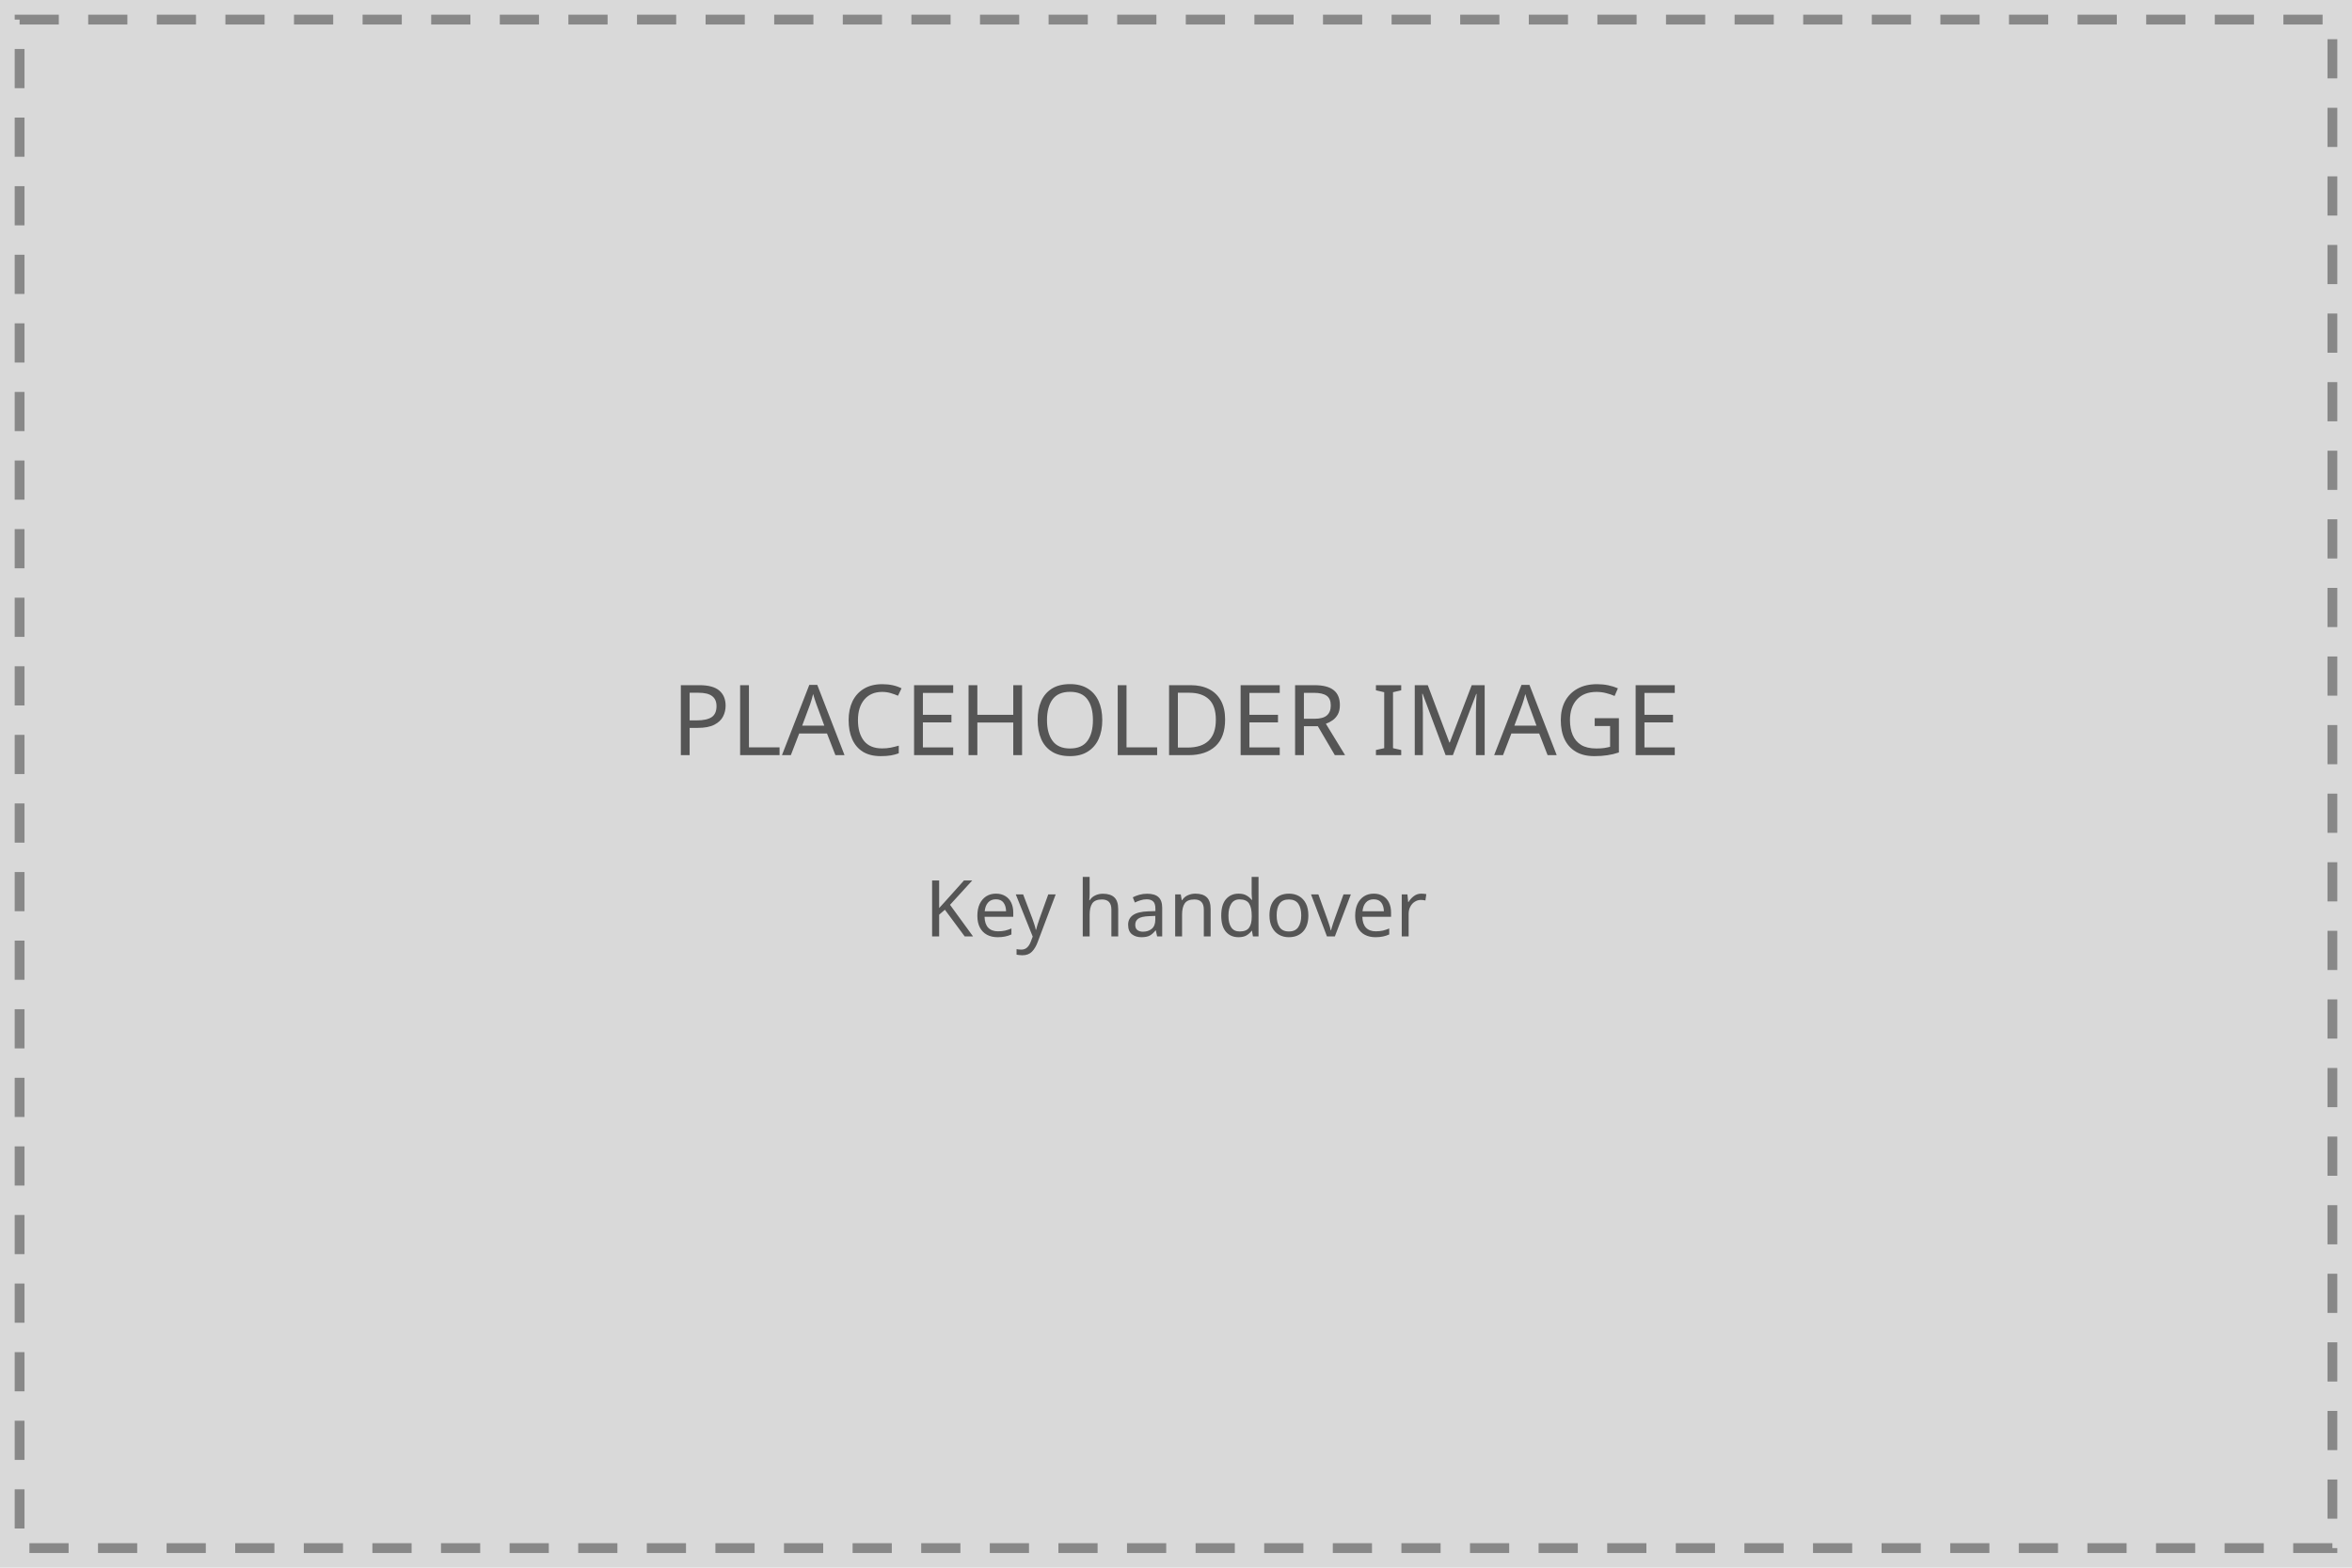
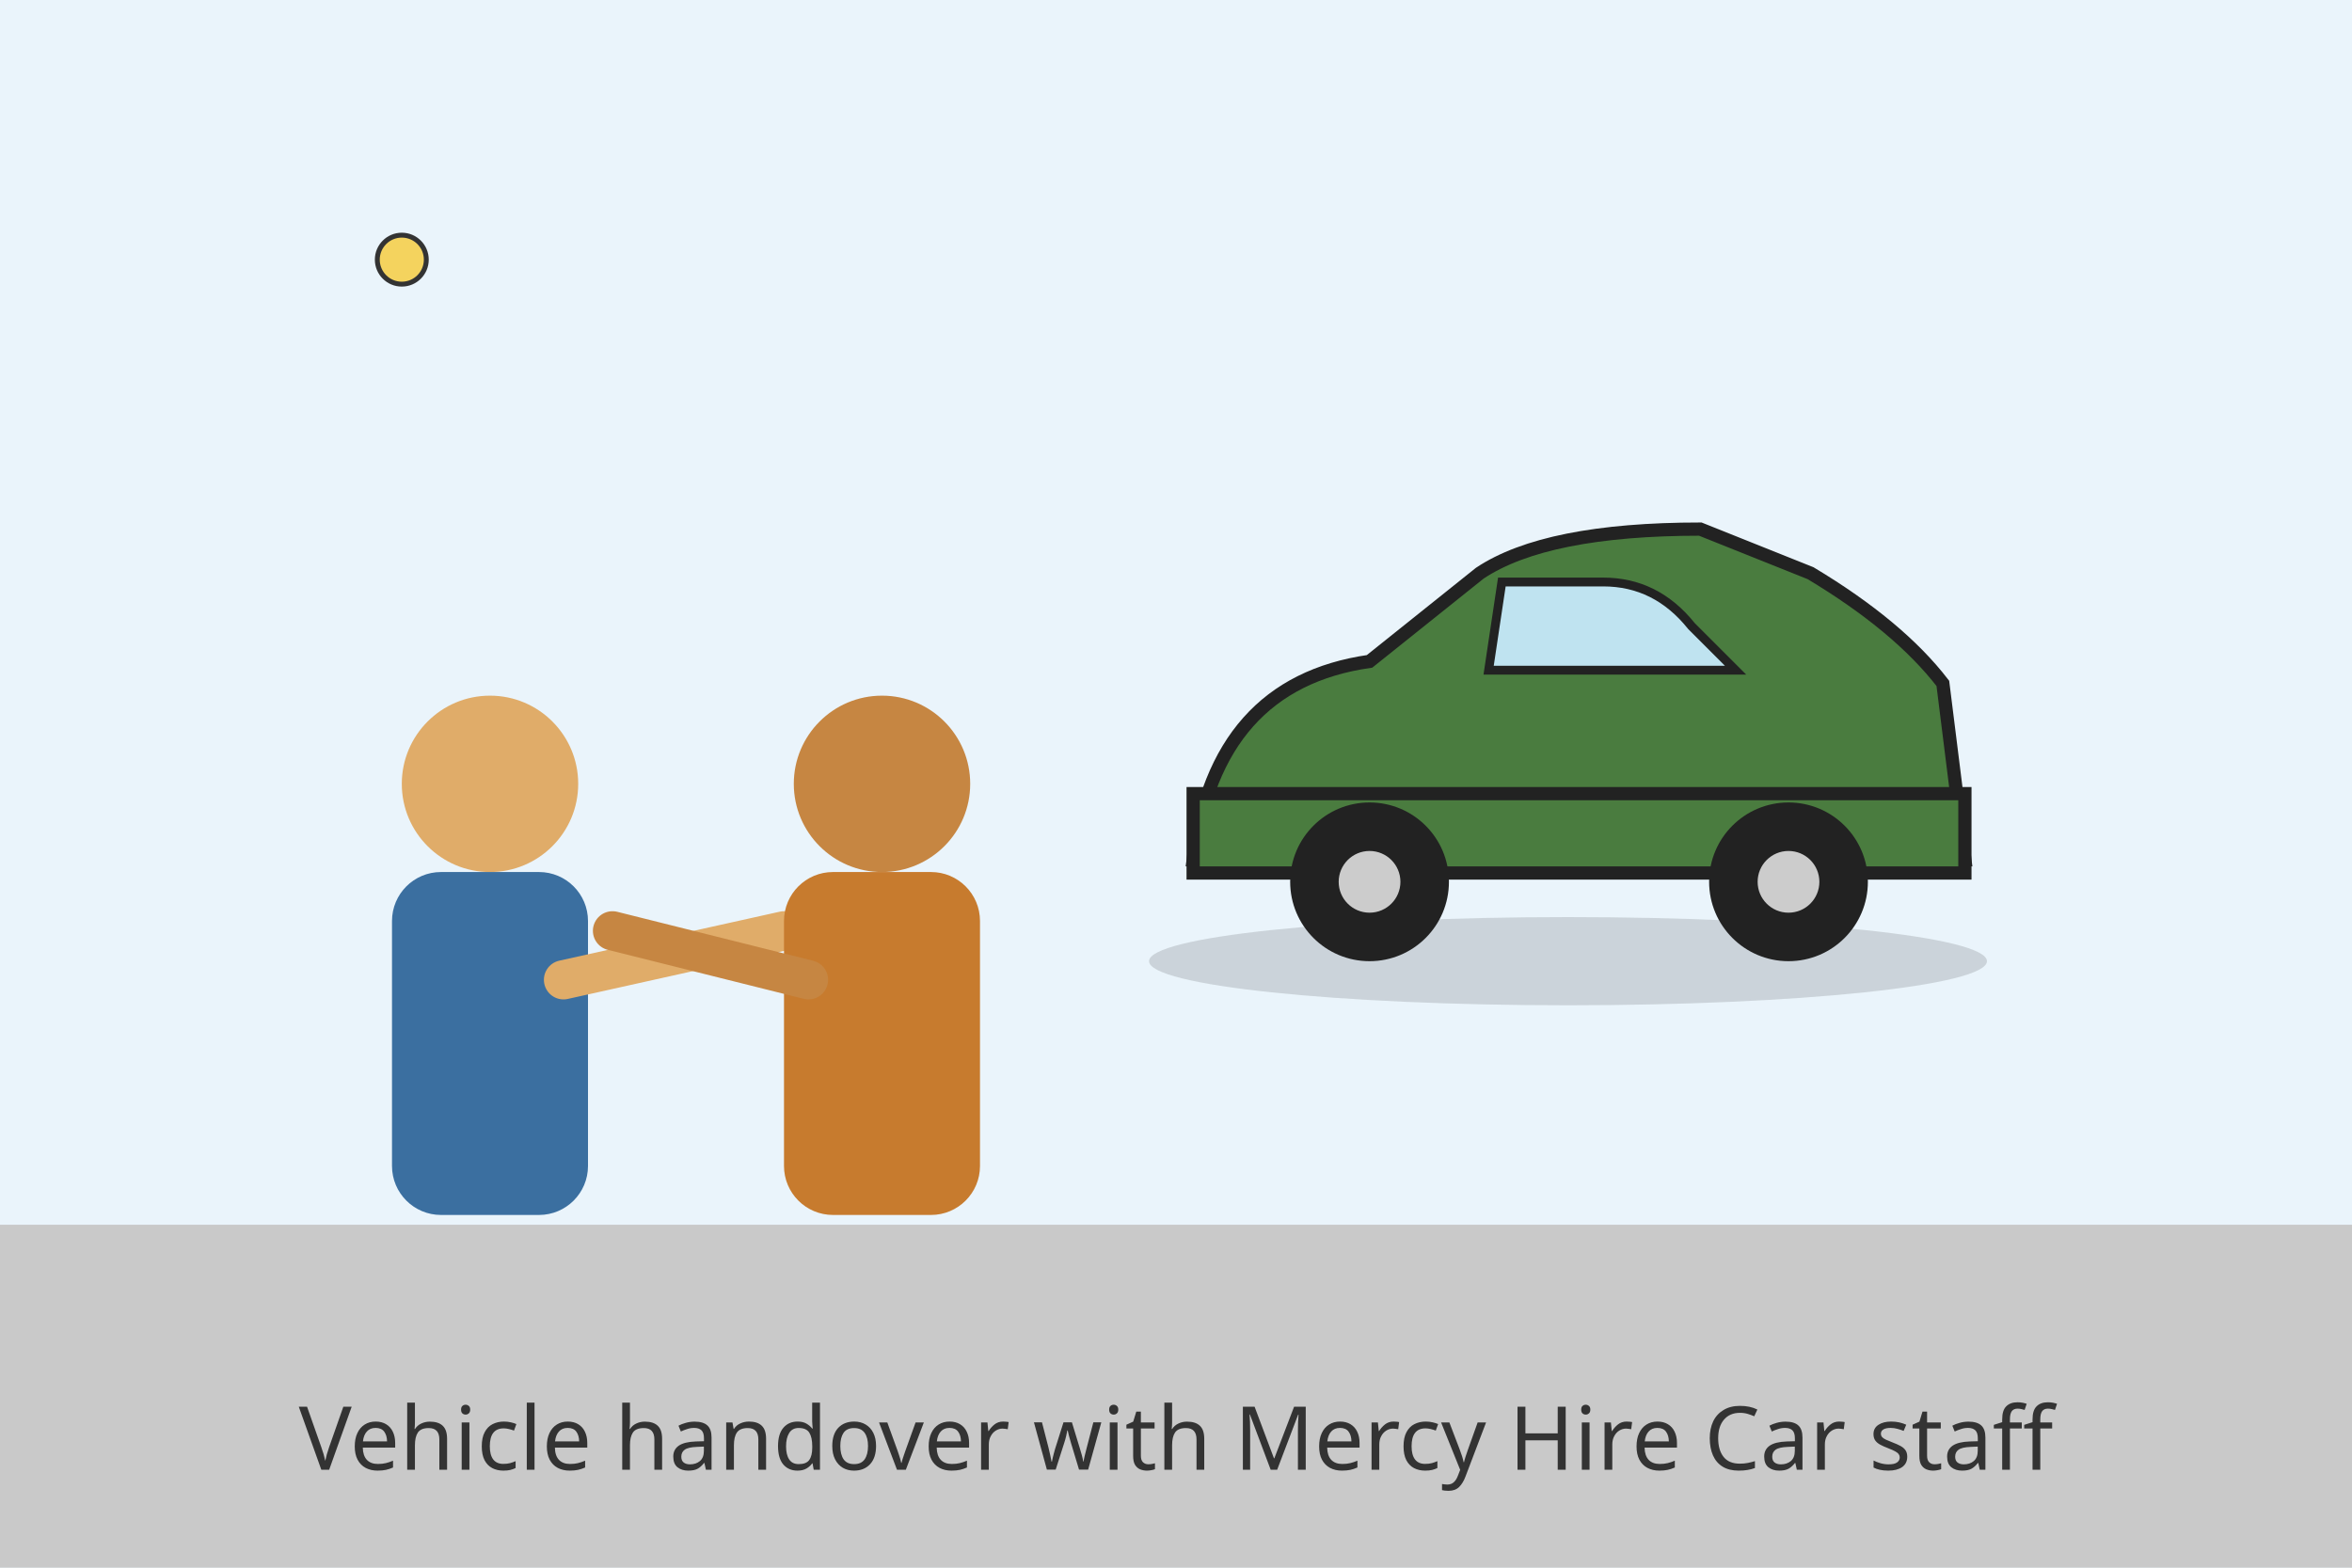
<svg xmlns="http://www.w3.org/2000/svg" width="480" height="320" viewBox="0 0 480 320">
-   <rect width="100%" height="100%" fill="#d9d9d9" />
-   <rect x="4" y="4" width="472" height="312" fill="none" stroke="#888" stroke-width="2" stroke-dasharray="8,6" />
-   <text x="50%" y="46%" dominant-baseline="middle" text-anchor="middle" font-family="sans-serif" font-size="20" fill="#555">PLACEHOLDER IMAGE</text>
-   <text x="50%" y="58%" dominant-baseline="middle" text-anchor="middle" font-family="sans-serif" font-size="16" fill="#555">Key handover</text>
+   <rect width="100%" height="100%" fill="#eaf4fb" />
+   <rect width="100%" height="70" y="250" fill="#c9c9c9" />
+   <g transform="translate(230,90) scale(0.9)">
+     <ellipse cx="100" cy="118" rx="95" ry="10" fill="#00000022" />
+     <path d="M15,95 Q20,55 55,50 L80,30 Q95,20 130,20 L155,30 Q175,42 185,55 L190,95 Z" fill="#4a7c3f" stroke="#222" stroke-width="3" />
+     <path d="M85,32 L108,32 Q120,32 128,42 L138,52 L82,52 Z" fill="#bfe3f0" stroke="#222" stroke-width="2" />
+     <rect x="15" y="80" width="175" height="18" fill="#4a7c3f" stroke="#222" stroke-width="3" />
+     <circle cx="55" cy="100" r="18" fill="#222" />
+     <circle cx="55" cy="100" r="7" fill="#ccc" />
+     <circle cx="150" cy="100" r="18" fill="#222" />
+     <circle cx="150" cy="100" r="7" fill="#ccc" />
+   </g>
+   <g transform="translate(70,140)">
+     <circle cx="30" cy="20" r="18" fill="#e0ac69" />
+     <rect x="10" y="38" width="40" height="70" rx="10" fill="#3b6fa0" />
+     <line x1="45" y1="60" x2="90" y2="50" stroke="#e0ac69" stroke-width="8" stroke-linecap="round" />
+   </g>
+   <g transform="translate(150,140)">
+     <circle cx="30" cy="20" r="18" fill="#c68642" />
+     <rect x="10" y="38" width="40" height="70" rx="10" fill="#c77b2e" />
+     <line x1="15" y1="60" x2="-25" y2="50" stroke="#c68642" stroke-width="8" stroke-linecap="round" />
+   </g>
+   <circle cx="82" cy="53" r="5" fill="#f4d35e" stroke="#333" stroke-width="1" />
+   <text x="240" y="300" text-anchor="middle" font-family="sans-serif" font-size="18" fill="#333">Vehicle handover with Mercy Hire Car staff</text>
</svg>
